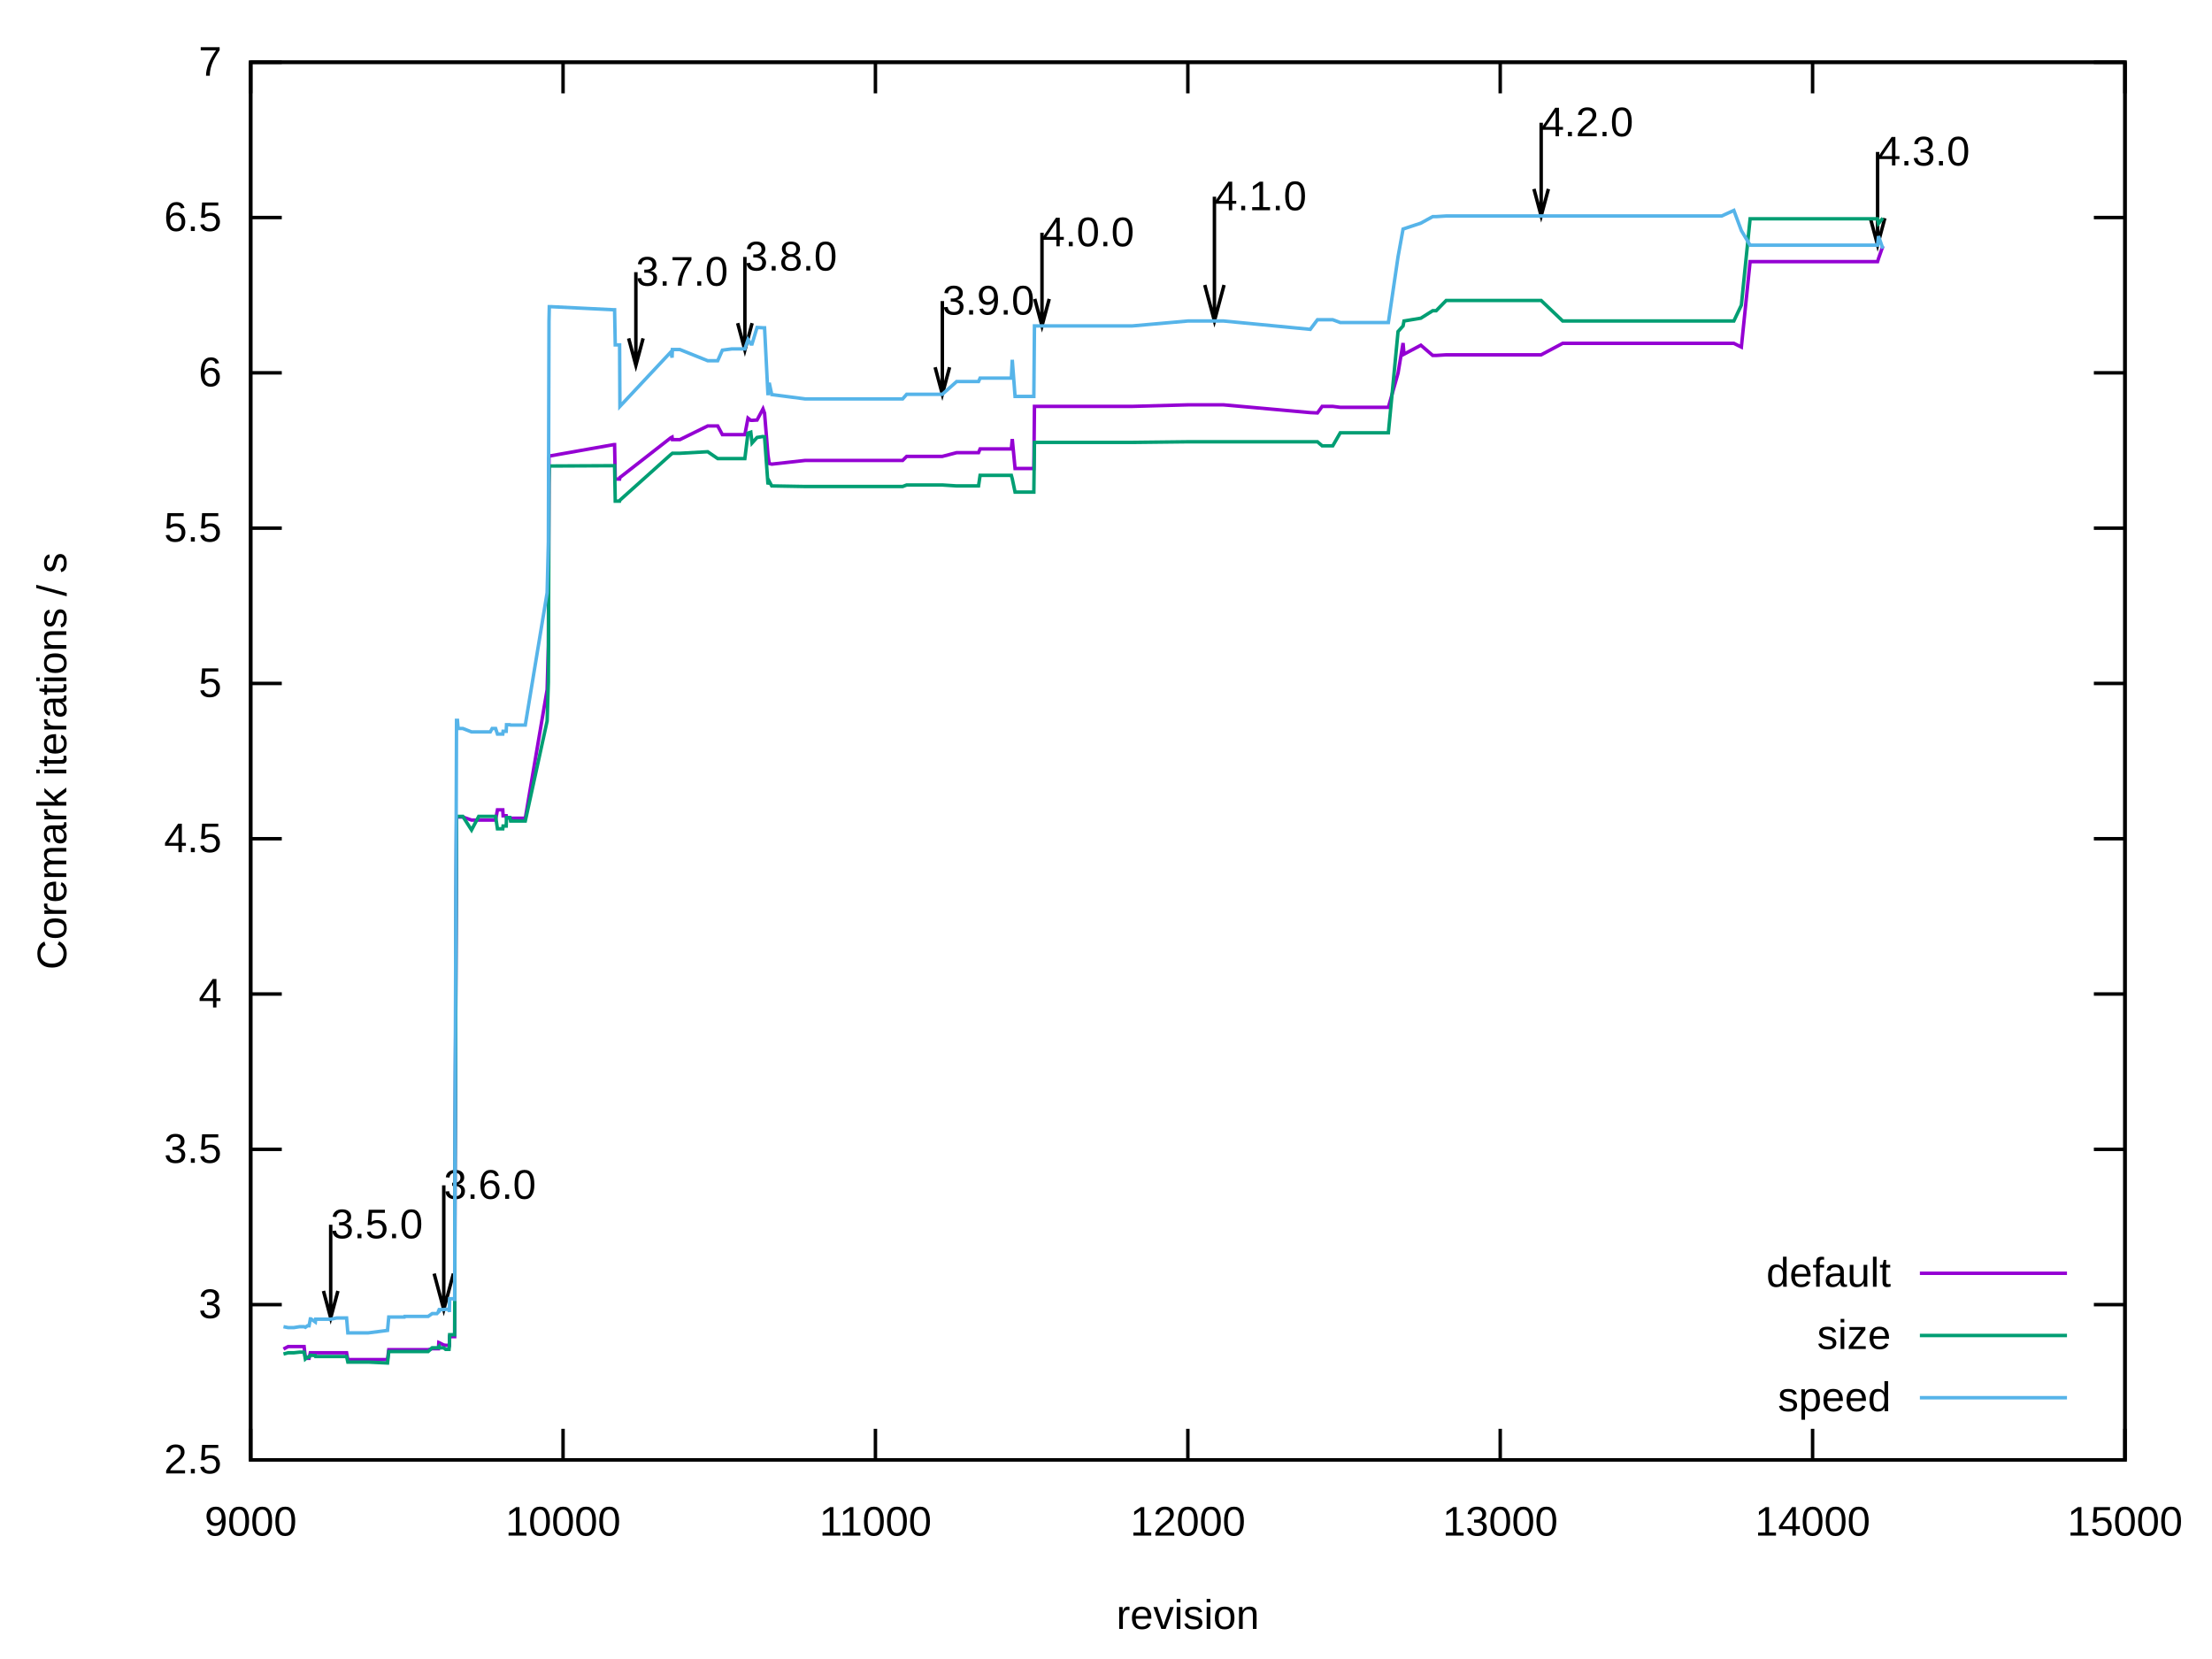
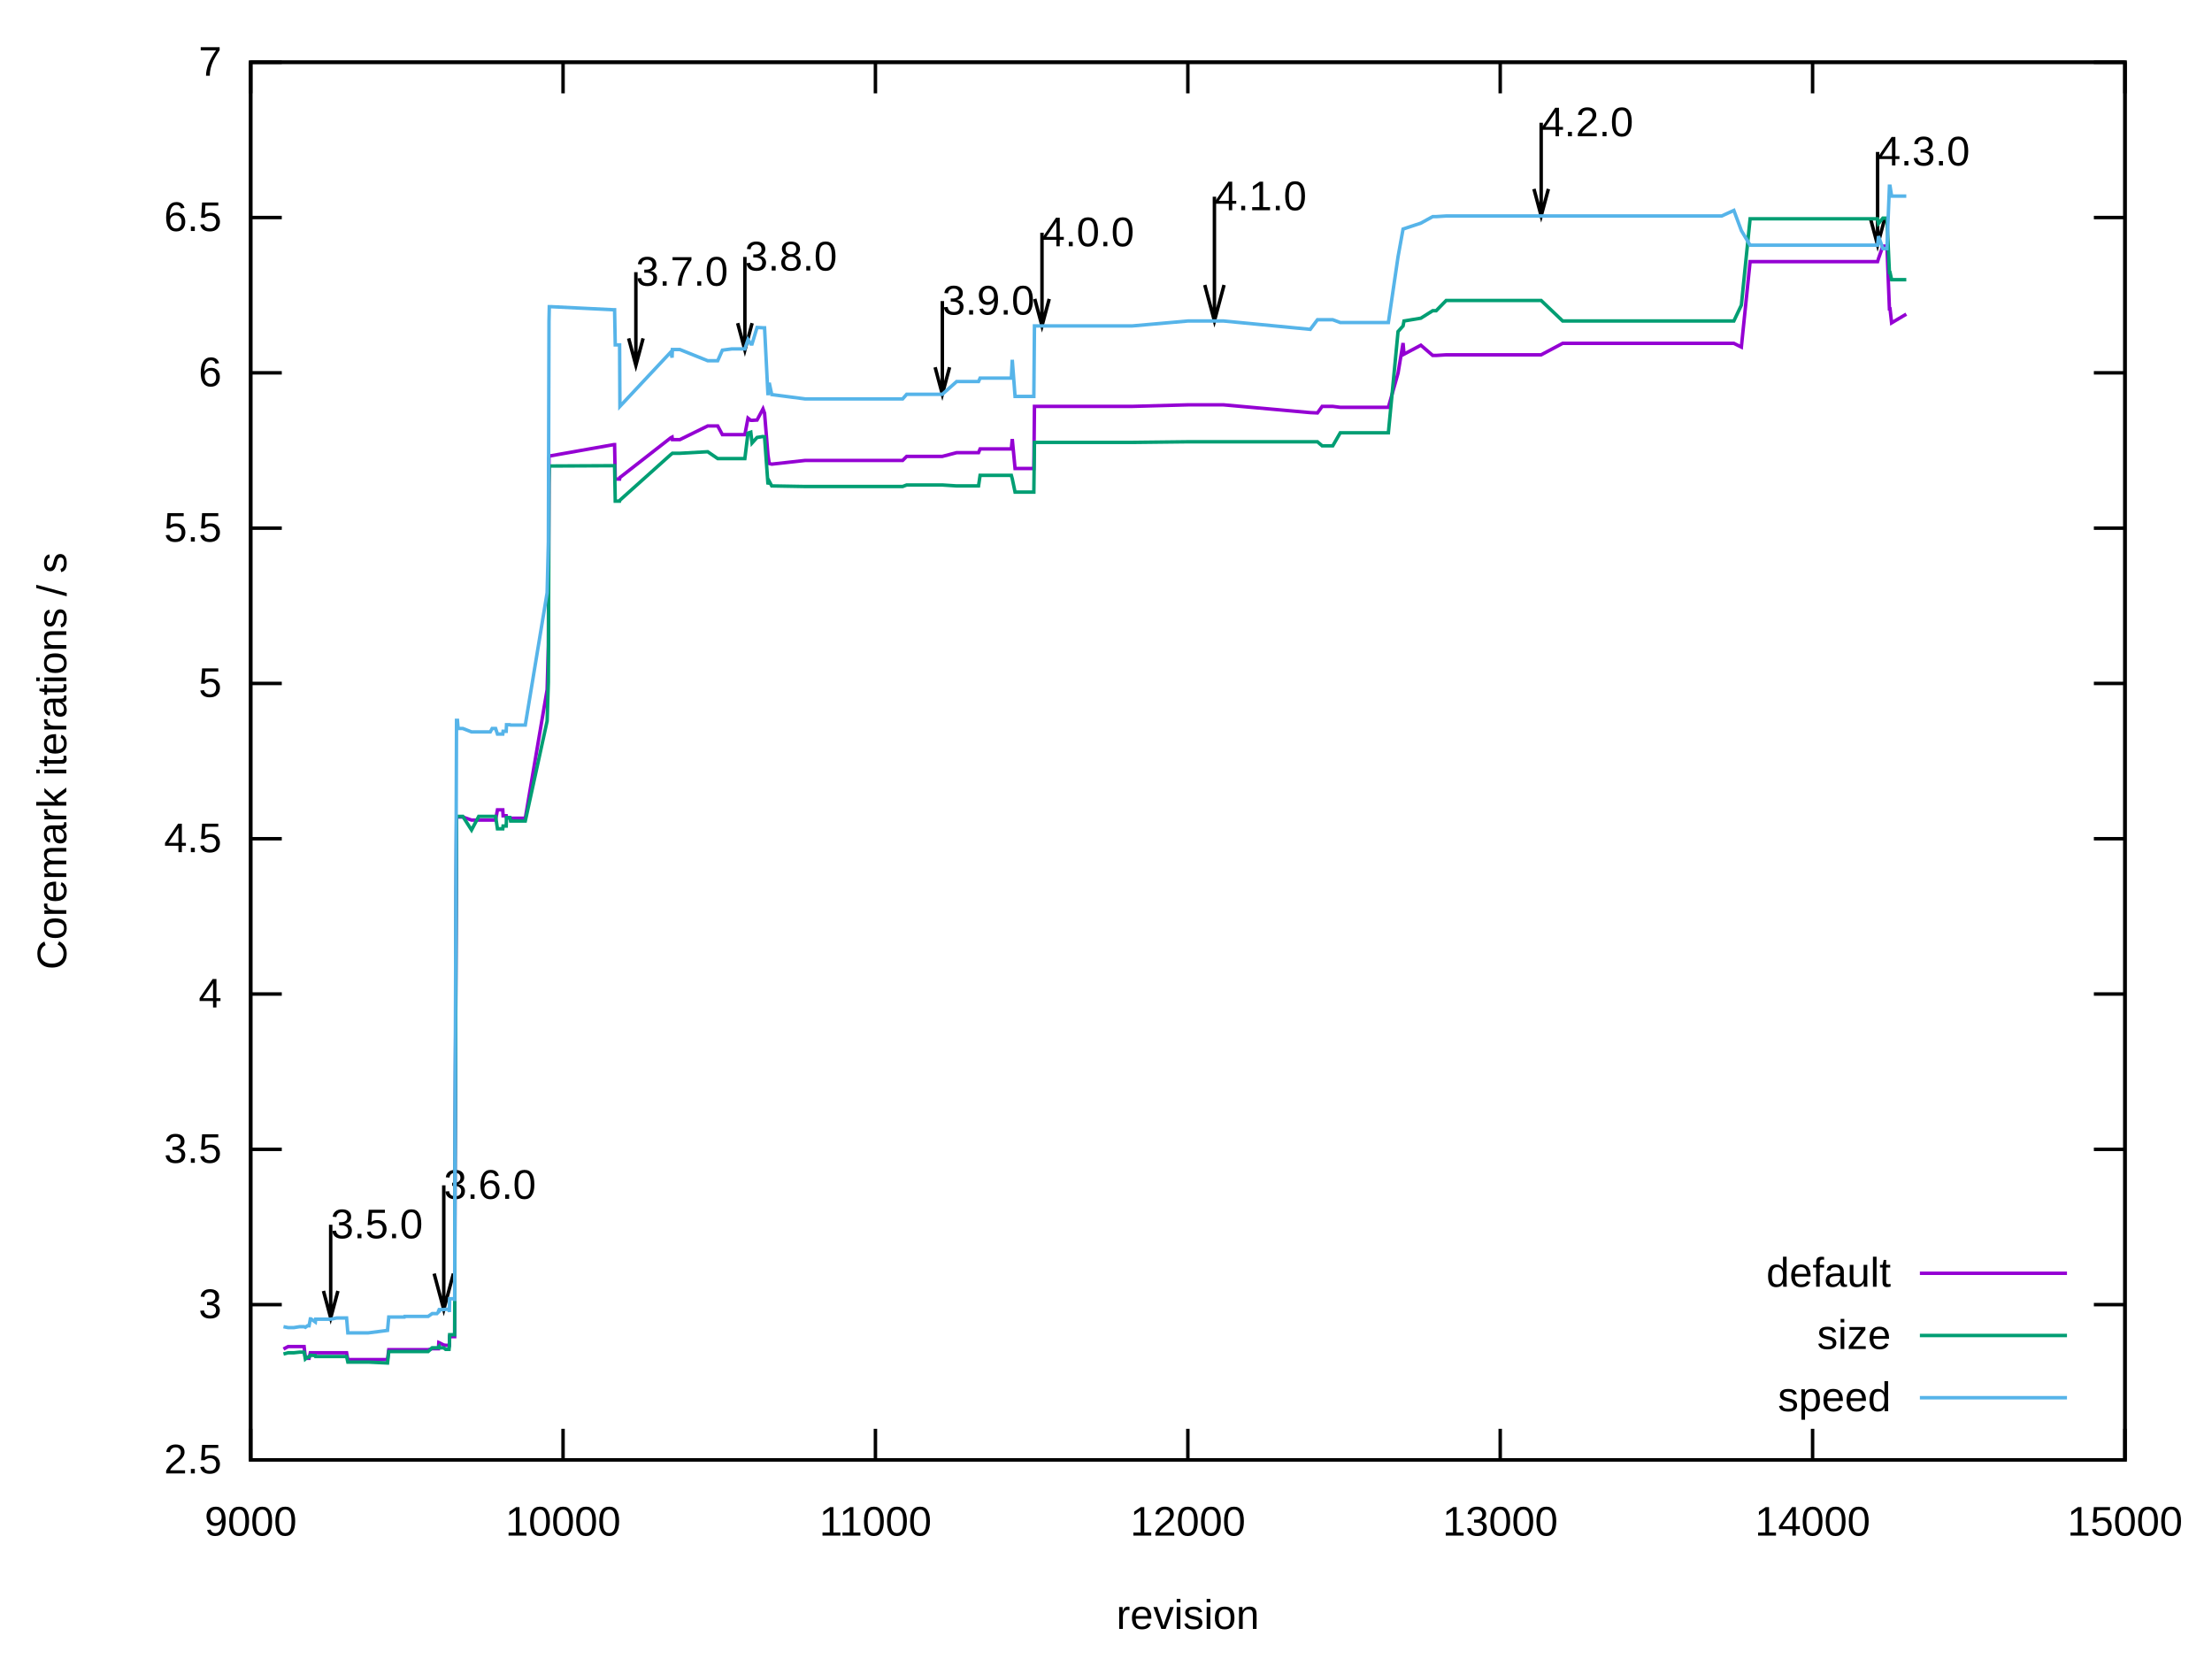
<svg xmlns="http://www.w3.org/2000/svg" xmlns:xlink="http://www.w3.org/1999/xlink" width="640" height="480" viewBox="0 0 640 480">
  <g id="gnuplot_canvas">
    <rect x="0" y="0" width="640" height="480" fill="none" />
    <defs>
      <circle id="gpDot" r="0.5" stroke-width="0.5" stroke="currentColor" />
      <path id="gpPt0" stroke-width="0.222" stroke="currentColor" d="M-1,0 h2 M0,-1 v2" />
      <path id="gpPt1" stroke-width="0.222" stroke="currentColor" d="M-1,-1 L1,1 M1,-1 L-1,1" />
      <path id="gpPt2" stroke-width="0.222" stroke="currentColor" d="M-1,0 L1,0 M0,-1 L0,1 M-1,-1 L1,1 M-1,1 L1,-1" />
      <rect id="gpPt3" stroke-width="0.222" stroke="currentColor" x="-1" y="-1" width="2" height="2" />
      <rect id="gpPt4" stroke-width="0.222" stroke="currentColor" fill="currentColor" x="-1" y="-1" width="2" height="2" />
      <circle id="gpPt5" stroke-width="0.222" stroke="currentColor" cx="0" cy="0" r="1" />
      <use xlink:href="#gpPt5" id="gpPt6" fill="currentColor" stroke="none" />
      <path id="gpPt7" stroke-width="0.222" stroke="currentColor" d="M0,-1.33 L-1.33,0.67 L1.33,0.67 z" />
      <use xlink:href="#gpPt7" id="gpPt8" fill="currentColor" stroke="none" />
      <use xlink:href="#gpPt7" id="gpPt9" stroke="currentColor" transform="rotate(180)" />
      <use xlink:href="#gpPt9" id="gpPt10" fill="currentColor" stroke="none" />
      <use xlink:href="#gpPt3" id="gpPt11" stroke="currentColor" transform="rotate(45)" />
      <use xlink:href="#gpPt11" id="gpPt12" fill="currentColor" stroke="none" />
      <path id="gpPt13" stroke-width="0.222" stroke="currentColor" d="M0,1.330 L1.265,0.411 L0.782,-1.067 L-0.782,-1.076 L-1.265,0.411 z" />
      <use xlink:href="#gpPt13" id="gpPt14" fill="currentColor" stroke="none" />
      <filter id="textbox" filterUnits="objectBoundingBox" x="0" y="0" height="1" width="1">
        <feFlood flood-color="white" flood-opacity="1" result="bgnd" />
        <feComposite in="SourceGraphic" in2="bgnd" operator="atop" />
      </filter>
      <filter id="greybox" filterUnits="objectBoundingBox" x="0" y="0" height="1" width="1">
        <feFlood flood-color="lightgrey" flood-opacity="1" result="grey" />
        <feComposite in="SourceGraphic" in2="grey" operator="atop" />
      </filter>
    </defs>
    <g fill="none" color="white" stroke="currentColor" stroke-width="1.00" stroke-linecap="butt" stroke-linejoin="miter">
</g>
    <g fill="none" color="black" stroke="currentColor" stroke-width="1.00" stroke-linecap="butt" stroke-linejoin="miter">
      <path stroke="black" d="M72.53,422.40 L81.53,422.40 M614.82,422.40 L605.82,422.40  " />
      <g transform="translate(64.14,426.30)" stroke="none" fill="black" font-family="Arial" font-size="12.00" text-anchor="end">
        <text>
          <tspan font-family="Arial"> 2.5</tspan>
        </text>
      </g>
    </g>
    <g fill="none" color="black" stroke="currentColor" stroke-width="1.00" stroke-linecap="butt" stroke-linejoin="miter">
      <path stroke="black" d="M72.53,377.47 L81.53,377.47 M614.82,377.47 L605.82,377.47  " />
      <g transform="translate(64.14,381.37)" stroke="none" fill="black" font-family="Arial" font-size="12.00" text-anchor="end">
        <text>
          <tspan font-family="Arial"> 3</tspan>
        </text>
      </g>
    </g>
    <g fill="none" color="black" stroke="currentColor" stroke-width="1.00" stroke-linecap="butt" stroke-linejoin="miter">
      <path stroke="black" d="M72.53,332.54 L81.53,332.54 M614.82,332.54 L605.82,332.54  " />
      <g transform="translate(64.14,336.44)" stroke="none" fill="black" font-family="Arial" font-size="12.00" text-anchor="end">
        <text>
          <tspan font-family="Arial"> 3.5</tspan>
        </text>
      </g>
    </g>
    <g fill="none" color="black" stroke="currentColor" stroke-width="1.00" stroke-linecap="butt" stroke-linejoin="miter">
      <path stroke="black" d="M72.53,287.60 L81.53,287.60 M614.82,287.60 L605.82,287.60  " />
      <g transform="translate(64.14,291.50)" stroke="none" fill="black" font-family="Arial" font-size="12.00" text-anchor="end">
        <text>
          <tspan font-family="Arial"> 4</tspan>
        </text>
      </g>
    </g>
    <g fill="none" color="black" stroke="currentColor" stroke-width="1.00" stroke-linecap="butt" stroke-linejoin="miter">
      <path stroke="black" d="M72.53,242.67 L81.53,242.67 M614.82,242.67 L605.82,242.67  " />
      <g transform="translate(64.14,246.57)" stroke="none" fill="black" font-family="Arial" font-size="12.00" text-anchor="end">
        <text>
          <tspan font-family="Arial"> 4.5</tspan>
        </text>
      </g>
    </g>
    <g fill="none" color="black" stroke="currentColor" stroke-width="1.00" stroke-linecap="butt" stroke-linejoin="miter">
      <path stroke="black" d="M72.53,197.74 L81.53,197.74 M614.82,197.74 L605.82,197.74  " />
      <g transform="translate(64.14,201.64)" stroke="none" fill="black" font-family="Arial" font-size="12.00" text-anchor="end">
        <text>
          <tspan font-family="Arial"> 5</tspan>
        </text>
      </g>
    </g>
    <g fill="none" color="black" stroke="currentColor" stroke-width="1.00" stroke-linecap="butt" stroke-linejoin="miter">
      <path stroke="black" d="M72.53,152.81 L81.53,152.81 M614.82,152.81 L605.82,152.81  " />
      <g transform="translate(64.14,156.71)" stroke="none" fill="black" font-family="Arial" font-size="12.00" text-anchor="end">
        <text>
          <tspan font-family="Arial"> 5.5</tspan>
        </text>
      </g>
    </g>
    <g fill="none" color="black" stroke="currentColor" stroke-width="1.00" stroke-linecap="butt" stroke-linejoin="miter">
      <path stroke="black" d="M72.53,107.87 L81.53,107.87 M614.82,107.87 L605.82,107.87  " />
      <g transform="translate(64.14,111.77)" stroke="none" fill="black" font-family="Arial" font-size="12.00" text-anchor="end">
        <text>
          <tspan font-family="Arial"> 6</tspan>
        </text>
      </g>
    </g>
    <g fill="none" color="black" stroke="currentColor" stroke-width="1.00" stroke-linecap="butt" stroke-linejoin="miter">
      <path stroke="black" d="M72.53,62.94 L81.53,62.94 M614.82,62.94 L605.82,62.94  " />
      <g transform="translate(64.14,66.84)" stroke="none" fill="black" font-family="Arial" font-size="12.00" text-anchor="end">
        <text>
          <tspan font-family="Arial"> 6.5</tspan>
        </text>
      </g>
    </g>
    <g fill="none" color="black" stroke="currentColor" stroke-width="1.00" stroke-linecap="butt" stroke-linejoin="miter">
      <path stroke="black" d="M72.53,18.01 L81.53,18.01 M614.82,18.01 L605.82,18.01  " />
      <g transform="translate(64.14,21.91)" stroke="none" fill="black" font-family="Arial" font-size="12.00" text-anchor="end">
        <text>
          <tspan font-family="Arial"> 7</tspan>
        </text>
      </g>
    </g>
    <g fill="none" color="black" stroke="currentColor" stroke-width="1.00" stroke-linecap="butt" stroke-linejoin="miter">
      <path stroke="black" d="M72.53,422.40 L72.53,413.40 M72.53,18.01 L72.53,27.01  " />
      <g transform="translate(72.53,444.30)" stroke="none" fill="black" font-family="Arial" font-size="12.00" text-anchor="middle">
        <text>
          <tspan font-family="Arial"> 9000</tspan>
        </text>
      </g>
    </g>
    <g fill="none" color="black" stroke="currentColor" stroke-width="1.00" stroke-linecap="butt" stroke-linejoin="miter">
      <path stroke="black" d="M162.91,422.40 L162.91,413.40 M162.91,18.01 L162.91,27.01  " />
      <g transform="translate(162.91,444.30)" stroke="none" fill="black" font-family="Arial" font-size="12.00" text-anchor="middle">
        <text>
          <tspan font-family="Arial"> 10000</tspan>
        </text>
      </g>
    </g>
    <g fill="none" color="black" stroke="currentColor" stroke-width="1.00" stroke-linecap="butt" stroke-linejoin="miter">
      <path stroke="black" d="M253.29,422.40 L253.29,413.40 M253.29,18.01 L253.29,27.01  " />
      <g transform="translate(253.29,444.30)" stroke="none" fill="black" font-family="Arial" font-size="12.00" text-anchor="middle">
        <text>
          <tspan font-family="Arial"> 11000</tspan>
        </text>
      </g>
    </g>
    <g fill="none" color="black" stroke="currentColor" stroke-width="1.00" stroke-linecap="butt" stroke-linejoin="miter">
      <path stroke="black" d="M343.68,422.40 L343.68,413.40 M343.68,18.01 L343.68,27.01  " />
      <g transform="translate(343.68,444.30)" stroke="none" fill="black" font-family="Arial" font-size="12.00" text-anchor="middle">
        <text>
          <tspan font-family="Arial"> 12000</tspan>
        </text>
      </g>
    </g>
    <g fill="none" color="black" stroke="currentColor" stroke-width="1.00" stroke-linecap="butt" stroke-linejoin="miter">
      <path stroke="black" d="M434.06,422.40 L434.06,413.40 M434.06,18.01 L434.06,27.01  " />
      <g transform="translate(434.06,444.30)" stroke="none" fill="black" font-family="Arial" font-size="12.00" text-anchor="middle">
        <text>
          <tspan font-family="Arial"> 13000</tspan>
        </text>
      </g>
    </g>
    <g fill="none" color="black" stroke="currentColor" stroke-width="1.00" stroke-linecap="butt" stroke-linejoin="miter">
      <path stroke="black" d="M524.44,422.40 L524.44,413.40 M524.44,18.01 L524.44,27.01  " />
      <g transform="translate(524.44,444.30)" stroke="none" fill="black" font-family="Arial" font-size="12.00" text-anchor="middle">
        <text>
          <tspan font-family="Arial"> 14000</tspan>
        </text>
      </g>
    </g>
    <g fill="none" color="black" stroke="currentColor" stroke-width="1.00" stroke-linecap="butt" stroke-linejoin="miter">
      <path stroke="black" d="M614.82,422.40 L614.82,413.40 M614.82,18.01 L614.82,27.01  " />
      <g transform="translate(614.82,444.30)" stroke="none" fill="black" font-family="Arial" font-size="12.00" text-anchor="middle">
        <text>
          <tspan font-family="Arial"> 15000</tspan>
        </text>
      </g>
    </g>
    <g fill="none" color="black" stroke="currentColor" stroke-width="1.00" stroke-linecap="butt" stroke-linejoin="miter">
</g>
    <g fill="none" color="black" stroke="currentColor" stroke-width="1.00" stroke-linecap="butt" stroke-linejoin="miter">
      <path stroke="black" d="M72.53,18.01 L72.53,422.40 L614.82,422.40 L614.82,18.01 L72.53,18.01 Z  " />
      <g transform="translate(95.67,358.27)" stroke="none" fill="black" font-family="Arial" font-size="12.00" text-anchor="start">
        <text>
          <tspan font-family="Arial">3.5.0</tspan>
        </text>
      </g>
      <g transform="translate(128.39,346.86)" stroke="none" fill="black" font-family="Arial" font-size="12.00" text-anchor="start">
        <text>
          <tspan font-family="Arial">3.6.0</tspan>
        </text>
      </g>
      <g transform="translate(183.97,82.66)" stroke="none" fill="black" font-family="Arial" font-size="12.00" text-anchor="start">
        <text>
          <tspan font-family="Arial">3.7.0</tspan>
        </text>
      </g>
      <g transform="translate(215.51,78.26)" stroke="none" fill="black" font-family="Arial" font-size="12.00" text-anchor="start">
        <text>
          <tspan font-family="Arial">3.8.0</tspan>
        </text>
      </g>
      <g transform="translate(272.64,91.02)" stroke="none" fill="black" font-family="Arial" font-size="12.00" text-anchor="start">
        <text>
          <tspan font-family="Arial">3.9.0</tspan>
        </text>
      </g>
      <g transform="translate(301.47,71.25)" stroke="none" fill="black" font-family="Arial" font-size="12.00" text-anchor="start">
        <text>
          <tspan font-family="Arial">4.0.0</tspan>
        </text>
      </g>
      <g transform="translate(351.36,60.82)" stroke="none" fill="black" font-family="Arial" font-size="12.00" text-anchor="start">
        <text>
          <tspan font-family="Arial">4.1.0</tspan>
        </text>
      </g>
      <g transform="translate(445.90,39.43)" stroke="none" fill="black" font-family="Arial" font-size="12.00" text-anchor="start">
        <text>
          <tspan font-family="Arial">4.2.0</tspan>
        </text>
      </g>
      <g transform="translate(543.24,47.88)" stroke="none" fill="black" font-family="Arial" font-size="12.00" text-anchor="start">
        <text>
          <tspan font-family="Arial">4.3.0</tspan>
        </text>
      </g>
      <path stroke="black" d="M93.59,373.51 L95.68,381.32 L97.77,373.51 M95.68,354.36 L95.68,381.32 M125.61,368.49 L128.40,378.90 L131.19,368.49   M128.40,342.95 L128.40,378.90 M181.89,97.90 L183.98,105.71 L186.07,97.90 M183.98,78.75 L183.98,105.71 M213.43,93.50   L215.52,101.30 L217.61,93.50 M215.52,74.35 L215.52,101.30 M270.56,106.26 L272.65,114.07 L274.74,106.26 M272.65,87.11   L272.65,114.07 M299.39,86.49 L301.48,94.29 L303.57,86.49 M301.48,67.34 L301.48,94.29 M348.58,82.45 L351.37,92.86   L354.16,82.45 M351.37,56.91 L351.37,92.86 M443.82,54.67 L445.91,62.48 L448.00,54.67 M445.91,35.52 L445.91,62.48   M541.16,63.12 L543.25,70.93 L545.34,63.12 M543.25,43.97 L543.25,70.93  " />
    </g>
    <g fill="none" color="black" stroke="currentColor" stroke-width="1.00" stroke-linecap="butt" stroke-linejoin="miter">
      <g transform="translate(19.18,220.21) rotate(270)" stroke="none" fill="black" font-family="Arial" font-size="12.00" text-anchor="middle">
        <text>
          <tspan font-family="Arial">Coremark iterations / s</tspan>
        </text>
      </g>
    </g>
    <g fill="none" color="black" stroke="currentColor" stroke-width="1.00" stroke-linecap="butt" stroke-linejoin="miter">
      <g transform="translate(343.67,471.30)" stroke="none" fill="black" font-family="Arial" font-size="12.00" text-anchor="middle">
        <text>
          <tspan font-family="Arial">revision</tspan>
        </text>
      </g>
    </g>
    <g fill="none" color="black" stroke="currentColor" stroke-width="1.00" stroke-linecap="butt" stroke-linejoin="miter">
</g>
    <g id="gnuplot_plot_1">
      <g fill="none" color="black" stroke="currentColor" stroke-width="1.00" stroke-linecap="butt" stroke-linejoin="miter">
        <g transform="translate(547.09,372.30)" stroke="none" fill="black" font-family="Arial" font-size="12.00" text-anchor="end">
          <text>
            <tspan font-family="Arial">default</tspan>
          </text>
        </g>
      </g>
      <g fill="none" color="black" stroke="currentColor" stroke-width="1.00" stroke-linecap="butt" stroke-linejoin="miter">
-         <path stroke="rgb(148,   0, 211)" d="M555.48,368.40 L598.04,368.40 M82.02,390.32 L83.38,389.60 L83.74,389.60 L84.01,389.60 L85.00,389.60 L86.72,389.60   L87.99,389.60 L88.35,392.83 L88.98,393.01 L89.43,393.01 L89.79,391.40 L89.97,391.40 L91.24,391.40 L91.33,391.40   L92.23,391.40 L93.59,391.40 L95.67,391.40 L97.38,391.40 L98.83,391.40 L100.28,391.40 L100.64,393.37 L101.36,393.37   L104.53,393.37 L106.51,393.37 L112.12,393.37 L112.48,390.50 L112.75,390.50 L113.38,390.50 L114.20,390.50 L115.73,390.50   L116.55,390.50 L117.00,390.50 L117.09,390.50 L117.54,390.50 L119.62,390.50 L121.34,390.50 L122.24,390.50 L123.87,390.50   L125.04,390.23 L125.76,390.23 L126.40,390.23 L126.85,390.23 L126.94,388.79 L127.03,388.88 L127.12,388.52 L128.39,389.15   L128.93,389.24 L129.65,389.24 L129.92,389.24 L130.01,389.24 L130.10,386.72 L130.19,386.72 L130.37,386.72 L130.83,386.72   L130.92,386.72 L131.19,386.72 L131.37,386.72 L131.55,386.72 L131.64,343.86 L132.09,236.38 L132.36,236.38 L132.54,236.38   L132.63,236.38 L132.72,236.38 L133.90,236.38 L136.43,237.28 L138.51,237.28 L139.41,237.28 L140.05,237.28 L140.41,237.28   L141.31,237.28 L141.58,237.28 L141.67,237.28 L141.76,237.28 L141.85,237.28 L142.40,237.28 L143.39,237.28 L143.93,234.31   L144.02,234.31 L144.20,234.31 L144.56,234.31 L145.11,234.31 L145.47,234.31 L145.56,236.02 L146.19,236.02 L146.46,236.02   L146.55,236.65 L146.64,236.65 L147.55,236.65 L147.73,236.74 L148.09,236.74 L151.98,236.74 L158.30,199.54 L158.66,186.78   L158.84,132.50 L158.93,131.87 L159.39,131.87 L177.64,128.63 L177.82,128.63 L178.01,138.61 L178.64,138.61 L179.27,138.61   L179.36,138.16 L194.09,126.66 L194.45,126.48 L194.55,127.20 L195.99,127.20 L196.08,127.20 L196.71,127.20 L204.76,123.24   L207.65,123.24 L209.01,125.76 L211.72,125.76 L213.34,125.76 L215.51,125.76 L216.42,120.99 L217.23,121.62 L217.59,121.62   L219.04,121.53 L220.76,118.30 L221.21,119.56 L222.20,131.69 L222.56,134.11 L223.29,134.29 L232.96,133.22 L233.59,133.22   L233.95,133.22 L234.04,133.22 L234.13,133.22 L234.31,133.22 L235.22,133.22 L244.26,133.22 L249.68,133.22 L250.94,133.22   L261.16,133.22 L262.33,132.05 L266.85,132.05 L272.64,132.05 L276.79,130.97 L283.12,130.97 L283.57,129.89 L286.82,129.89   L292.61,129.89 L292.88,127.02 L293.69,135.55 L299.12,135.55 L299.30,117.58 L301.47,117.58 L306.26,117.58 L308.79,117.58   L308.88,117.58 L309.78,117.58 L310.23,117.58 L310.32,117.58 L310.87,117.58 L310.96,117.58 L318.55,117.58 L327.59,117.58   L343.77,117.13 L348.74,117.13 L351.36,117.13 L352.53,117.13 L352.71,117.13 L352.89,117.13 L353.26,117.13 L353.53,117.13   L353.98,117.13 L379.10,119.38 L381.18,119.47 L382.54,117.58 L384.35,117.58 L385.61,117.58 L387.78,117.85 L388.41,117.85   L389.59,117.85 L401.70,117.85 L404.50,107.96 L405.95,99.25 L406.22,102.48 L411.10,99.88 L414.53,102.84 L415.53,102.84   L418.42,102.66 L421.58,102.66 L422.76,102.66 L424.21,102.66 L425.02,102.66 L431.25,102.66 L445.90,102.66 L452.13,99.34   L461.17,99.34 L478.80,99.34 L496.33,99.34 L497.23,99.34 L498.14,99.34 L501.66,99.34 L503.83,100.42 L506.36,75.70   L515.40,75.70 L524.44,75.70 L541.07,75.70 L543.24,75.70 L543.51,74.80 L544.77,71.21  " />
+         <path stroke="rgb(148,   0, 211)" d="M555.48,368.40 L598.04,368.40 M82.02,390.32 L83.38,389.60 L83.74,389.60 L84.01,389.60 L85.00,389.60 L86.72,389.60   L87.99,389.60 L88.35,392.83 L88.98,393.01 L89.43,393.01 L89.79,391.40 L89.97,391.40 L91.24,391.40 L91.33,391.40   L92.23,391.40 L93.59,391.40 L95.67,391.40 L97.38,391.40 L98.83,391.40 L100.28,391.40 L100.64,393.37 L101.36,393.37   L104.53,393.37 L106.51,393.37 L112.12,393.37 L112.48,390.50 L112.75,390.50 L113.38,390.50 L114.20,390.50 L115.73,390.50   L116.55,390.50 L117.00,390.50 L117.09,390.50 L117.54,390.50 L119.62,390.50 L121.34,390.50 L122.24,390.50 L123.87,390.50   L125.04,390.23 L125.76,390.23 L126.40,390.23 L126.85,390.23 L126.94,388.79 L127.03,388.88 L127.12,388.52 L128.39,389.15   L128.93,389.24 L129.65,389.24 L129.92,389.24 L130.01,389.24 L130.10,386.72 L130.19,386.72 L130.37,386.72 L130.83,386.72   L130.92,386.72 L131.19,386.72 L131.37,386.72 L131.55,386.72 L131.64,343.86 L132.09,236.38 L132.36,236.38 L132.54,236.38   L132.63,236.38 L132.72,236.38 L133.90,236.38 L136.43,237.28 L138.51,237.28 L139.41,237.28 L140.05,237.28 L140.41,237.28   L141.31,237.28 L141.58,237.28 L141.67,237.28 L141.76,237.28 L141.85,237.28 L142.40,237.28 L143.39,237.28 L143.93,234.31   L144.02,234.31 L144.20,234.31 L144.56,234.31 L145.11,234.31 L145.47,234.31 L145.56,236.02 L146.19,236.02 L146.46,236.02   L146.55,236.65 L146.64,236.65 L147.55,236.65 L147.73,236.74 L148.09,236.74 L151.98,236.74 L158.30,199.54 L158.66,186.78   L158.84,132.50 L158.93,131.87 L159.39,131.87 L177.64,128.63 L177.82,128.63 L178.01,138.61 L178.64,138.61 L179.27,138.61   L179.36,138.16 L194.09,126.66 L194.45,126.48 L194.55,127.20 L195.99,127.20 L196.08,127.20 L196.71,127.20 L204.76,123.24   L207.65,123.24 L209.01,125.76 L211.72,125.76 L213.34,125.76 L215.51,125.76 L216.42,120.99 L217.23,121.62 L217.59,121.62   L219.04,121.53 L220.76,118.30 L221.21,119.56 L222.20,131.69 L222.56,134.11 L223.29,134.29 L232.96,133.22 L233.59,133.22   L233.95,133.22 L234.04,133.22 L234.13,133.22 L234.31,133.22 L235.22,133.22 L244.26,133.22 L249.68,133.22 L250.94,133.22   L261.16,133.22 L262.33,132.05 L266.85,132.05 L272.64,132.05 L276.79,130.97 L283.12,130.97 L283.57,129.89 L286.82,129.89   L292.61,129.89 L292.88,127.02 L293.69,135.55 L299.12,135.55 L299.30,117.58 L301.47,117.58 L306.26,117.58 L308.79,117.58   L308.88,117.58 L309.78,117.58 L310.23,117.58 L310.32,117.58 L310.87,117.58 L310.96,117.58 L318.55,117.58 L327.59,117.58   L343.77,117.13 L348.74,117.13 L351.36,117.13 L352.53,117.13 L352.71,117.13 L352.89,117.13 L353.26,117.13 L353.53,117.13   L353.98,117.13 L379.10,119.38 L381.18,119.47 L382.54,117.58 L384.35,117.58 L385.61,117.58 L387.78,117.85 L388.41,117.85   L389.59,117.85 L401.70,117.85 L404.50,107.96 L405.95,99.25 L406.22,102.48 L411.10,99.88 L414.53,102.84 L415.53,102.84   L418.42,102.66 L421.58,102.66 L422.76,102.66 L424.21,102.66 L425.02,102.66 L431.25,102.66 L445.90,102.66 L452.13,99.34   L461.17,99.34 L478.80,99.34 L496.33,99.34 L497.23,99.34 L498.14,99.34 L501.66,99.34 L503.83,100.42 L506.36,75.70   L515.40,75.70 L524.44,75.70 L541.07,75.70 L543.24,75.70 L543.51,74.80 L544.77,71.21 L545.68,71.21 L545.95,71.21   L546.67,89.36 L546.85,89.36 L547.30,93.41 L551.55,90.89  " />
      </g>
    </g>
    <g id="gnuplot_plot_2">
      <g fill="none" color="black" stroke="currentColor" stroke-width="1.00" stroke-linecap="butt" stroke-linejoin="miter">
        <g transform="translate(547.09,390.30)" stroke="none" fill="black" font-family="Arial" font-size="12.00" text-anchor="end">
          <text>
            <tspan font-family="Arial">size</tspan>
          </text>
        </g>
      </g>
      <g fill="none" color="black" stroke="currentColor" stroke-width="1.00" stroke-linecap="butt" stroke-linejoin="miter">
-         <path stroke="rgb(  0, 158, 115)" d="M555.48,386.40 L598.04,386.40 M82.02,391.76 L83.38,391.40 L83.74,391.40 L84.01,391.40 L85.00,391.40 L86.72,391.22   L87.99,391.22 L88.35,393.19 L88.98,392.65 L89.43,392.65 L89.79,392.12 L89.97,392.12 L91.24,392.21 L91.33,392.48   L92.23,392.48 L93.59,392.48 L95.67,392.48 L97.38,392.48 L98.83,392.48 L100.28,392.48 L100.64,394.09 L101.36,394.09   L104.53,394.09 L106.51,394.09 L112.12,394.36 L112.48,391.04 L112.75,391.04 L113.38,391.04 L114.20,391.04 L115.73,391.04   L116.55,391.04 L117.00,391.04 L117.09,391.04 L117.54,391.04 L119.62,391.04 L121.34,391.04 L122.24,391.04 L123.87,391.04   L125.04,389.96 L125.76,389.96 L126.40,389.96 L126.85,389.96 L126.94,389.60 L127.03,389.51 L127.12,389.96 L128.39,389.96   L128.93,390.41 L129.65,390.41 L129.92,390.41 L130.01,389.60 L130.10,386.18 L130.19,386.18 L130.37,386.18 L130.83,386.18   L130.92,386.18 L131.19,386.18 L131.37,386.18 L131.55,386.18 L131.64,345.66 L132.09,236.20 L132.36,236.20 L132.54,236.20   L132.63,236.20 L132.72,236.20 L133.90,236.20 L136.43,240.15 L138.51,236.20 L139.41,236.20 L140.05,236.20 L140.41,236.20   L141.31,236.20 L141.58,236.20 L141.67,236.20 L141.76,236.20 L141.85,236.20 L142.40,236.20 L143.39,236.20 L143.93,239.80   L144.02,239.80 L144.20,239.80 L144.56,239.80 L145.11,239.80 L145.47,239.80 L145.56,238.99 L146.19,238.99 L146.46,238.99   L146.55,236.56 L146.64,236.56 L147.55,236.56 L147.73,237.55 L148.09,237.55 L151.98,237.55 L158.30,208.61 L158.66,197.38   L158.84,139.96 L158.93,134.83 L159.39,134.83 L177.64,134.74 L177.82,134.74 L178.01,144.99 L178.64,144.99 L179.27,144.99   L179.36,144.72 L194.09,131.51 L194.45,131.24 L194.55,131.15 L195.99,131.15 L196.08,131.15 L196.71,131.15 L204.76,130.70   L207.65,132.68 L209.01,132.68 L211.72,132.68 L213.34,132.68 L215.51,132.68 L216.42,125.31 L217.23,125.04 L217.59,128.18   L219.04,126.57 L220.76,126.30 L221.21,126.39 L222.20,140.14 L222.56,139.24 L223.29,140.59 L232.96,140.76 L233.59,140.76   L233.95,140.76 L234.04,140.76 L234.13,140.76 L234.31,140.76 L235.22,140.76 L244.26,140.76 L249.68,140.76 L250.94,140.76   L261.16,140.76 L262.33,140.32 L266.85,140.32 L272.64,140.32 L276.79,140.59 L283.12,140.59 L283.57,137.53 L286.82,137.53   L292.61,137.53 L292.88,138.52 L293.69,142.38 L299.12,142.38 L299.30,128.00 L301.47,128.00 L306.26,128.00 L308.79,128.00   L308.88,128.00 L309.78,128.00 L310.23,128.00 L310.32,128.00 L310.87,128.00 L310.96,128.00 L318.55,128.00 L327.59,128.00   L343.77,127.82 L348.74,127.82 L351.36,127.82 L352.53,127.82 L352.71,127.82 L352.89,127.82 L353.26,127.82 L353.53,127.82   L353.98,127.82 L379.10,127.82 L381.18,127.82 L382.54,128.99 L384.35,128.99 L385.61,128.99 L387.78,125.22 L388.41,125.22   L389.59,125.22 L401.70,125.22 L404.50,95.92 L405.95,94.30 L406.22,92.87 L411.10,92.06 L414.53,89.90 L415.53,89.90   L418.42,86.94 L421.58,86.94 L422.76,86.94 L424.21,86.94 L425.02,86.94 L431.25,86.94 L445.90,86.94 L452.13,92.87   L461.17,92.87 L478.80,92.87 L496.33,92.87 L497.23,92.87 L498.14,92.87 L501.66,92.87 L503.83,88.28 L506.36,63.30   L515.40,63.30 L524.44,63.30 L541.07,63.30 L543.24,63.30 L543.51,64.65 L544.77,63.12  " />
+         <path stroke="rgb(  0, 158, 115)" d="M555.48,386.40 L598.04,386.40 M82.02,391.76 L83.38,391.40 L83.74,391.40 L84.01,391.40 L85.00,391.40 L86.72,391.22   L87.99,391.22 L88.35,393.19 L88.98,392.65 L89.43,392.65 L89.79,392.12 L89.97,392.12 L91.24,392.21 L91.33,392.48   L92.23,392.48 L93.59,392.48 L95.67,392.48 L97.38,392.48 L98.83,392.48 L100.28,392.48 L100.64,394.09 L101.36,394.09   L104.53,394.09 L106.51,394.09 L112.12,394.36 L112.48,391.04 L112.75,391.04 L113.38,391.04 L114.20,391.04 L115.73,391.04   L116.55,391.04 L117.00,391.04 L117.09,391.04 L117.54,391.04 L119.62,391.04 L121.34,391.04 L122.24,391.04 L123.87,391.04   L125.04,389.96 L125.76,389.96 L126.40,389.96 L126.85,389.96 L126.94,389.60 L127.03,389.51 L127.12,389.96 L128.39,389.96   L128.93,390.41 L129.65,390.41 L129.92,390.41 L130.01,389.60 L130.10,386.18 L130.19,386.18 L130.37,386.18 L130.83,386.18   L130.92,386.18 L131.19,386.18 L131.37,386.18 L131.55,386.18 L131.64,345.66 L132.09,236.20 L132.36,236.20 L132.54,236.20   L132.63,236.20 L132.72,236.20 L133.90,236.20 L136.43,240.15 L138.51,236.20 L139.41,236.20 L140.05,236.20 L140.41,236.20   L141.31,236.20 L141.58,236.20 L141.67,236.20 L141.76,236.20 L141.85,236.20 L142.40,236.20 L143.39,236.20 L143.93,239.80   L144.02,239.80 L144.20,239.80 L144.56,239.80 L145.11,239.80 L145.47,239.80 L145.56,238.99 L146.19,238.99 L146.46,238.99   L146.55,236.56 L146.64,236.56 L147.55,236.56 L147.73,237.55 L148.09,237.55 L151.98,237.55 L158.30,208.61 L158.66,197.38   L158.84,139.96 L158.93,134.83 L159.39,134.83 L177.64,134.74 L177.82,134.74 L178.01,144.99 L178.64,144.99 L179.27,144.99   L179.36,144.72 L194.09,131.51 L194.45,131.24 L194.55,131.15 L195.99,131.15 L196.08,131.15 L196.71,131.15 L204.76,130.70   L207.65,132.68 L209.01,132.68 L211.72,132.68 L213.34,132.68 L215.51,132.68 L216.42,125.31 L217.23,125.04 L217.59,128.18   L219.04,126.57 L220.76,126.30 L221.21,126.39 L222.20,140.14 L222.56,139.24 L223.29,140.59 L232.96,140.76 L233.59,140.76   L233.95,140.76 L234.04,140.76 L234.13,140.76 L234.31,140.76 L235.22,140.76 L244.26,140.76 L249.68,140.76 L250.94,140.76   L261.16,140.76 L262.33,140.32 L266.85,140.32 L272.64,140.32 L276.79,140.59 L283.12,140.59 L283.57,137.53 L286.82,137.53   L292.61,137.53 L292.88,138.52 L293.69,142.38 L299.12,142.38 L299.30,128.00 L301.47,128.00 L306.26,128.00 L308.79,128.00   L308.88,128.00 L309.78,128.00 L310.23,128.00 L310.32,128.00 L310.87,128.00 L310.96,128.00 L318.55,128.00 L327.59,128.00   L343.77,127.82 L348.74,127.82 L351.36,127.82 L352.53,127.82 L352.71,127.82 L352.89,127.82 L353.26,127.82 L353.53,127.82   L353.98,127.82 L379.10,127.82 L381.18,127.82 L382.54,128.99 L384.35,128.99 L385.61,128.99 L387.78,125.22 L388.41,125.22   L389.59,125.22 L401.70,125.22 L404.50,95.92 L405.95,94.30 L406.22,92.87 L411.10,92.06 L414.53,89.90 L415.53,89.90   L418.42,86.94 L421.58,86.94 L422.76,86.94 L424.21,86.94 L425.02,86.94 L431.25,86.94 L445.90,86.94 L452.13,92.87   L461.17,92.87 L478.80,92.87 L496.33,92.87 L497.23,92.87 L498.14,92.87 L501.66,92.87 L503.83,88.28 L506.36,63.30   L515.40,63.30 L524.44,63.30 L541.07,63.30 L543.24,63.30 L543.51,64.65 L544.77,63.12 L545.68,63.12 L545.95,63.12   L546.67,78.85 L546.85,78.85 L547.30,80.92 L551.55,80.92  " />
      </g>
    </g>
    <g id="gnuplot_plot_3">
      <g fill="none" color="black" stroke="currentColor" stroke-width="1.00" stroke-linecap="butt" stroke-linejoin="miter">
        <g transform="translate(547.09,408.30)" stroke="none" fill="black" font-family="Arial" font-size="12.00" text-anchor="end">
          <text>
            <tspan font-family="Arial">speed</tspan>
          </text>
        </g>
      </g>
      <g fill="none" color="black" stroke="currentColor" stroke-width="1.00" stroke-linecap="butt" stroke-linejoin="miter">
-         <path stroke="rgb( 86, 180, 233)" d="M555.48,404.40 L598.04,404.40 M82.02,383.85 L83.38,384.12 L83.74,384.12 L84.01,384.12 L85.00,384.12 L86.72,383.85   L87.99,383.85 L88.35,384.03 L88.98,383.58 L89.43,383.58 L89.79,381.60 L89.97,381.60 L91.24,382.50 L91.33,381.69   L92.23,381.69 L93.59,381.69 L95.67,381.69 L97.38,381.33 L98.83,381.33 L100.28,381.33 L100.64,385.65 L101.36,385.65   L104.53,385.65 L106.51,385.65 L112.12,384.93 L112.48,381.06 L112.75,381.06 L113.38,381.06 L114.20,381.06 L115.73,381.06   L116.55,381.06 L117.00,381.06 L117.09,380.88 L117.54,380.88 L119.62,380.88 L121.34,380.88 L122.24,380.88 L123.87,380.88   L125.04,380.07 L125.76,380.07 L126.40,380.07 L126.85,379.62 L126.94,378.91 L127.03,379.71 L127.12,378.91 L128.39,378.91   L128.93,378.82 L129.65,378.82 L129.92,378.82 L130.01,379.62 L130.10,375.76 L130.19,375.76 L130.37,375.76 L130.83,375.76   L130.92,375.76 L131.19,375.76 L131.37,375.94 L131.55,375.94 L131.64,331.01 L132.09,208.43 L132.36,208.43 L132.54,210.77   L132.63,210.77 L132.72,210.77 L133.90,210.77 L136.43,211.76 L138.51,211.76 L139.41,211.76 L140.05,211.76 L140.41,211.76   L141.31,211.76 L141.58,211.76 L141.67,211.76 L141.76,211.76 L141.85,211.76 L142.40,210.77 L143.39,210.77 L143.93,212.39   L144.02,212.39 L144.20,212.39 L144.56,212.39 L145.11,212.39 L145.47,212.39 L145.56,211.58 L146.19,211.58 L146.46,211.58   L146.55,209.69 L146.64,209.69 L147.55,209.69 L147.73,209.78 L148.09,209.78 L151.98,209.78 L158.30,171.50 L158.66,156.85   L158.84,92.96 L158.93,88.73 L159.39,88.73 L177.64,89.63 L177.82,89.63 L178.01,99.79 L178.64,99.79 L179.27,99.79   L179.36,117.58 L194.09,101.85 L194.45,103.47 L194.55,101.13 L195.99,101.13 L196.08,101.13 L196.71,101.13 L204.76,104.37   L207.65,104.37 L209.01,101.31 L211.72,100.95 L213.34,100.95 L215.51,100.95 L216.42,98.26 L217.23,99.52 L217.59,99.52   L219.04,94.75 L220.76,94.84 L221.21,94.84 L222.20,114.34 L222.56,110.75 L223.29,114.16 L232.96,115.42 L233.59,115.42   L233.95,115.42 L234.04,115.42 L234.13,115.42 L234.31,115.42 L235.22,115.42 L244.26,115.42 L249.68,115.42 L250.94,115.42   L261.16,115.42 L262.33,114.08 L266.85,114.08 L272.64,114.08 L276.79,110.39 L283.12,110.39 L283.57,109.40 L286.82,109.40   L292.61,109.40 L292.88,104.10 L293.69,114.70 L299.12,114.70 L299.30,94.30 L301.47,94.30 L306.26,94.30 L308.79,94.30   L308.88,94.30 L309.78,94.30 L310.23,94.30 L310.32,94.30 L310.87,94.30 L310.96,94.30 L318.55,94.30 L327.59,94.30   L343.77,92.87 L348.74,92.87 L351.36,92.87 L352.53,92.87 L352.71,92.87 L352.89,92.87 L353.26,92.87 L353.53,92.87   L353.98,92.87 L379.10,95.29 L381.18,92.51 L382.54,92.51 L384.35,92.51 L385.61,92.51 L387.78,93.32 L388.41,93.32   L389.59,93.32 L401.70,93.32 L404.50,74.27 L405.95,66.27 L406.22,66.18 L411.10,64.56 L414.53,62.67 L415.53,62.67   L418.42,62.49 L421.58,62.49 L422.76,62.49 L424.21,62.49 L425.02,62.49 L431.25,62.49 L445.90,62.49 L452.13,62.49   L461.17,62.49 L478.80,62.49 L496.33,62.49 L497.23,62.49 L498.14,62.49 L501.66,60.88 L503.83,66.72 L506.36,70.94   L515.40,70.94 L524.44,70.94 L541.07,70.94 L543.24,70.94 L543.51,68.33 L544.77,71.93  " />
+         <path stroke="rgb( 86, 180, 233)" d="M555.48,404.40 L598.04,404.40 M82.02,383.85 L83.38,384.12 L83.74,384.12 L84.01,384.12 L85.00,384.12 L86.72,383.85   L87.99,383.85 L88.35,384.03 L88.98,383.58 L89.43,383.58 L89.79,381.60 L89.97,381.60 L91.24,382.50 L91.33,381.69   L92.23,381.69 L93.59,381.69 L95.67,381.69 L97.38,381.33 L98.83,381.33 L100.28,381.33 L100.64,385.65 L101.36,385.65   L104.53,385.65 L106.51,385.65 L112.12,384.93 L112.48,381.06 L112.75,381.06 L113.38,381.06 L114.20,381.06 L115.73,381.06   L116.55,381.06 L117.00,381.06 L117.09,380.88 L117.54,380.88 L119.62,380.88 L121.34,380.88 L122.24,380.88 L123.87,380.88   L125.04,380.07 L125.76,380.07 L126.40,380.07 L126.85,379.62 L126.94,378.91 L127.03,379.71 L127.12,378.91 L128.39,378.91   L128.93,378.82 L129.65,378.82 L129.92,378.82 L130.01,379.62 L130.10,375.76 L130.19,375.76 L130.37,375.76 L130.83,375.76   L130.92,375.76 L131.19,375.76 L131.37,375.94 L131.55,375.94 L131.64,331.01 L132.09,208.43 L132.36,208.43 L132.54,210.77   L132.63,210.77 L132.72,210.77 L133.90,210.77 L136.43,211.76 L138.51,211.76 L139.41,211.76 L140.05,211.76 L140.41,211.76   L141.31,211.76 L141.58,211.76 L141.67,211.76 L141.76,211.76 L141.85,211.76 L142.40,210.77 L143.39,210.77 L143.93,212.39   L144.02,212.39 L144.20,212.39 L144.56,212.39 L145.11,212.39 L145.47,212.39 L145.56,211.58 L146.19,211.58 L146.46,211.58   L146.55,209.69 L146.64,209.69 L147.55,209.69 L147.73,209.78 L148.09,209.78 L151.98,209.78 L158.30,171.50 L158.66,156.85   L158.84,92.96 L158.93,88.73 L159.39,88.73 L177.64,89.63 L177.82,89.63 L178.01,99.79 L178.64,99.79 L179.27,99.79   L179.36,117.58 L194.09,101.85 L194.45,103.47 L194.55,101.13 L195.99,101.13 L196.08,101.13 L196.71,101.13 L204.76,104.37   L207.65,104.37 L209.01,101.31 L211.72,100.95 L213.34,100.95 L215.51,100.95 L216.42,98.26 L217.23,99.52 L217.59,99.52   L219.04,94.75 L220.76,94.84 L221.21,94.84 L222.20,114.34 L222.56,110.75 L223.29,114.16 L232.96,115.42 L233.59,115.42   L233.95,115.42 L234.04,115.42 L234.13,115.42 L234.31,115.42 L235.22,115.42 L244.26,115.42 L249.68,115.42 L250.94,115.42   L261.16,115.42 L262.33,114.08 L266.85,114.08 L272.64,114.08 L276.79,110.39 L283.12,110.39 L283.57,109.40 L286.82,109.40   L292.61,109.40 L292.88,104.10 L293.69,114.70 L299.12,114.70 L299.30,94.30 L301.47,94.30 L306.26,94.30 L308.79,94.30   L308.88,94.30 L309.78,94.30 L310.23,94.30 L310.32,94.30 L310.87,94.30 L310.96,94.30 L318.55,94.30 L327.59,94.30   L343.77,92.87 L348.74,92.87 L351.36,92.87 L352.53,92.87 L352.71,92.87 L352.89,92.87 L353.26,92.87 L353.53,92.87   L353.98,92.87 L379.10,95.29 L381.18,92.51 L382.54,92.51 L384.35,92.51 L385.61,92.51 L387.78,93.32 L388.41,93.32   L389.59,93.32 L401.70,93.32 L404.50,74.27 L405.95,66.27 L406.22,66.18 L411.10,64.56 L414.53,62.67 L415.53,62.67   L418.42,62.49 L421.58,62.49 L422.76,62.49 L424.21,62.49 L425.02,62.49 L431.25,62.49 L445.90,62.49 L452.13,62.49   L461.17,62.49 L478.80,62.49 L496.33,62.49 L497.23,62.49 L498.14,62.49 L501.66,60.88 L503.83,66.72 L506.36,70.94   L515.40,70.94 L524.44,70.94 L541.07,70.94 L543.24,70.94 L543.51,68.33 L544.77,71.93 L545.68,71.93 L545.95,71.93   L546.67,53.87 L546.85,53.87 L547.30,56.74 L551.55,56.74  " />
      </g>
    </g>
    <g fill="none" color="white" stroke="rgb( 86, 180, 233)" stroke-width="2.00" stroke-linecap="butt" stroke-linejoin="miter">
</g>
    <g fill="none" color="black" stroke="currentColor" stroke-width="2.00" stroke-linecap="butt" stroke-linejoin="miter">
</g>
    <g fill="none" color="black" stroke="black" stroke-width="1.00" stroke-linecap="butt" stroke-linejoin="miter">
</g>
    <g fill="none" color="black" stroke="currentColor" stroke-width="1.00" stroke-linecap="butt" stroke-linejoin="miter">
      <path stroke="black" d="M72.53,18.01 L72.53,422.40 L614.82,422.40 L614.82,18.01 L72.53,18.01 Z  " />
    </g>
    <g fill="none" color="black" stroke="currentColor" stroke-width="1.00" stroke-linecap="butt" stroke-linejoin="miter">
</g>
  </g>
</svg>
